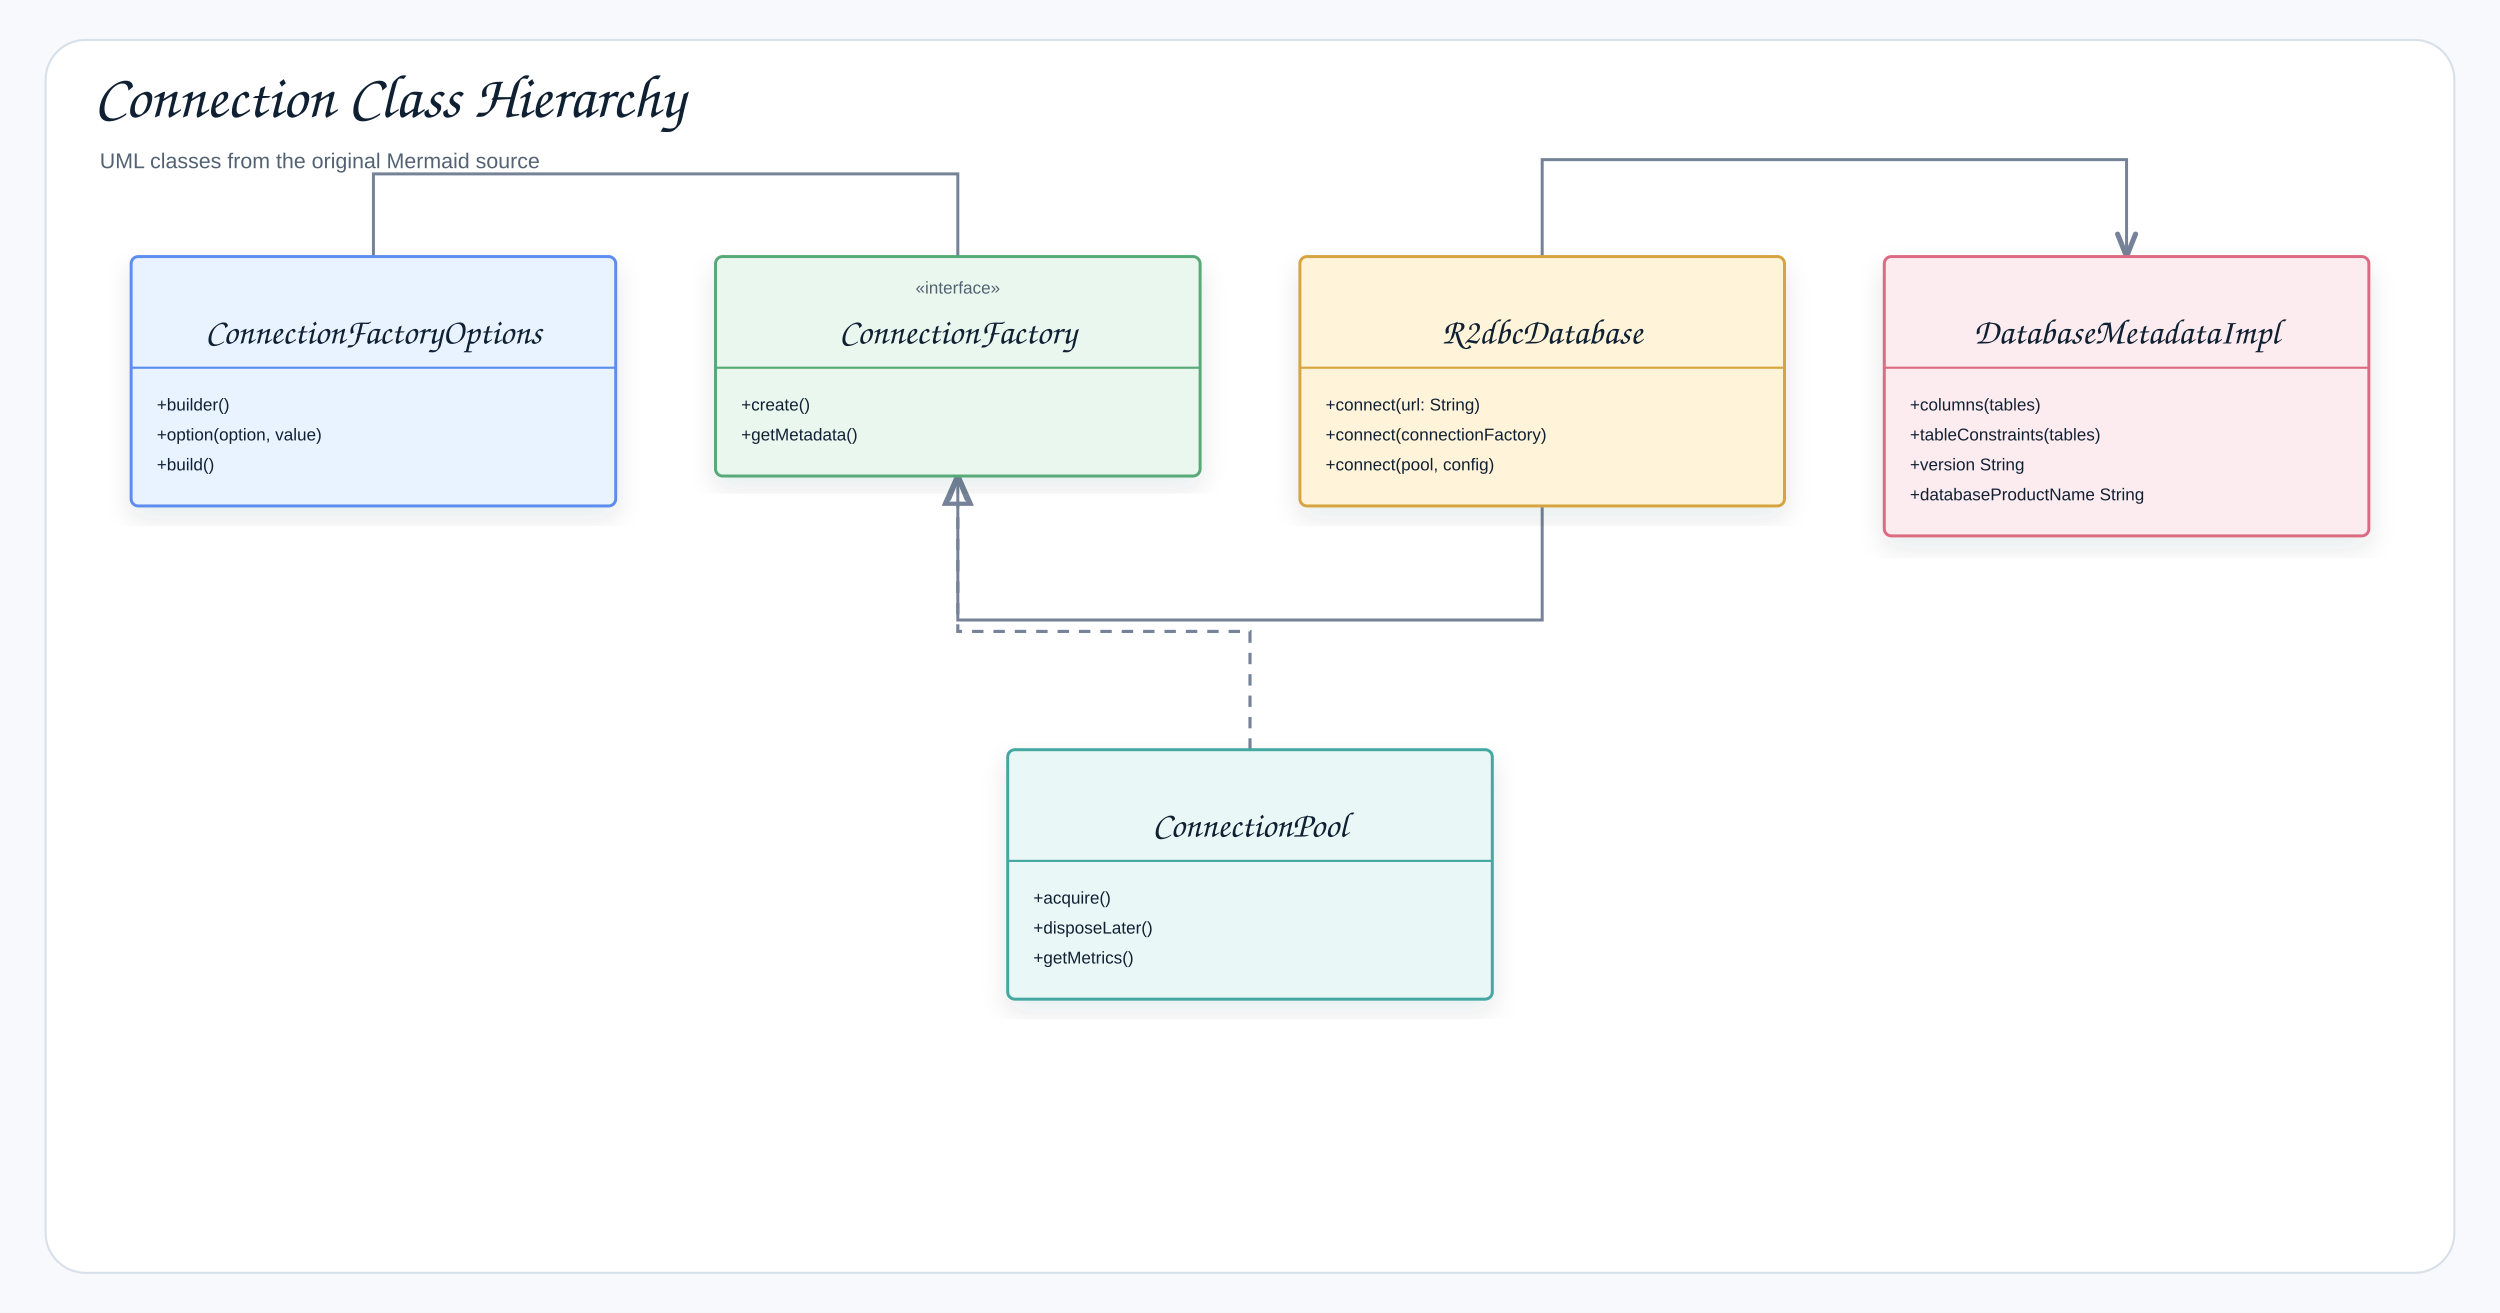
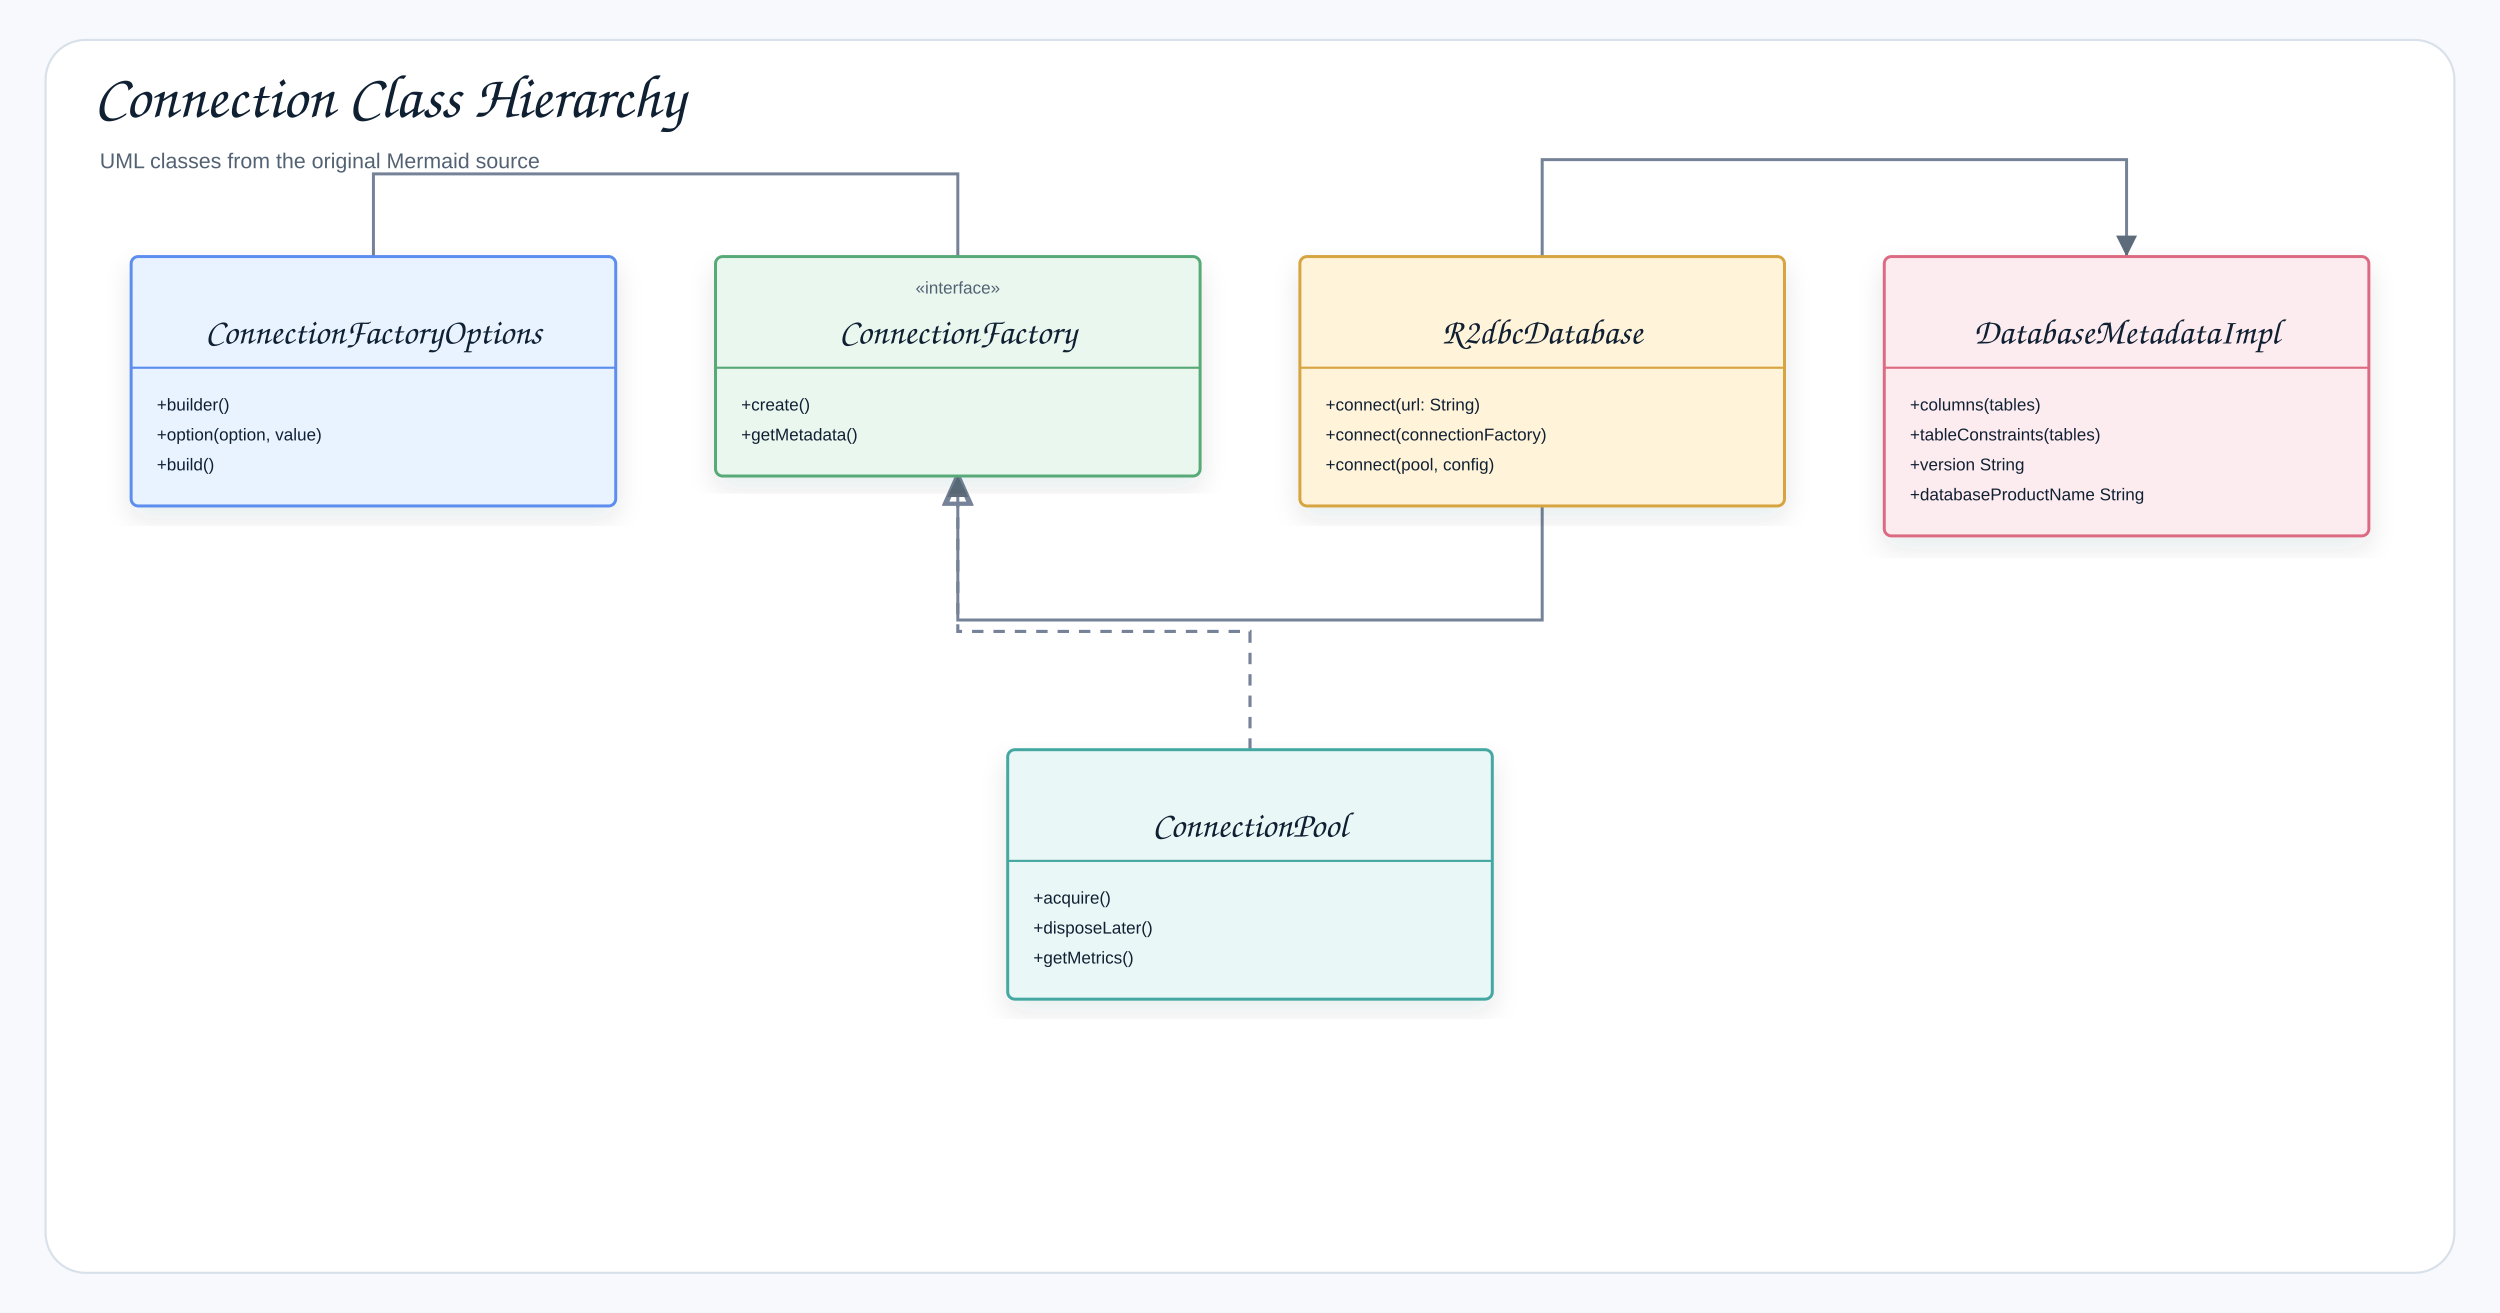
<svg xmlns="http://www.w3.org/2000/svg" width="1754" height="921" viewBox="0 0 1754 921" role="img" aria-label="Connection Class Hierarchy">
  <defs>
    <filter id="shadow" x="-8%" y="-8%" width="116%" height="116%">
      <feDropShadow dx="0" dy="8" stdDeviation="9" flood-color="#1f2937" flood-opacity="0.10" />
    </filter>
-     <marker id="openArrow" markerWidth="10" markerHeight="8" refX="8.5" refY="4" orient="auto" markerUnits="strokeWidth">
-       <path d="M 1 1 L 8.5 4 L 1 7" fill="none" stroke="#758297" stroke-width="1.7" stroke-linecap="round" stroke-linejoin="round" />
+     <marker id="openArrow" markerWidth="9" markerHeight="9" refX="8" refY="4.5" orient="auto" markerUnits="strokeWidth">
+       <path d="M1,1 L8,4.5 L1,8 Z" fill="#5D6B7A" />
    </marker>
    <marker id="inherit" markerWidth="11" markerHeight="10" refX="9.5" refY="5" orient="auto" markerUnits="strokeWidth">
      <path d="M 0.5 1 L 9.5 5 L 0.5 9 Z" fill="#ffffff" stroke="#758297" stroke-width="1.7" />
    </marker>
    <style>
    .canvas{fill:#f7f9fc}.frame{fill:#fff;stroke:#d8e0ea;stroke-width:1.5}
    .title{font-family:"Architects Daughter","Comic Sans MS","Comic Sans",cursive;font-size:43px;font-weight:400;fill:#102033}
    .subtitle{font-family:"Comic Sans MS","Comic Sans","Comic Neue",Arial,sans-serif;font-size:15px;font-weight:400;fill:#536273}
    .label{font-family:"Architects Daughter","Comic Sans MS","Comic Sans",cursive;font-size:25px;font-weight:400;fill:#102033}
    .smallLabel{font-family:"Architects Daughter","Comic Sans MS","Comic Sans",cursive;font-size:21px;font-weight:400;fill:#102033}
    .mono{font-family:"Comic Sans MS","Comic Sans","Comic Neue",Arial,sans-serif;font-size:12px;font-weight:400;fill:#102033}
    .small{font-family:"Comic Sans MS","Comic Sans","Comic Neue",Arial,sans-serif;font-size:12px;font-weight:400;fill:#536273}
    .strong{font-family:"Comic Sans MS","Comic Sans","Comic Neue",Arial,sans-serif;font-size:13px;font-weight:400;fill:#102033}
    .card{stroke-width:2.1;filter:url(#shadow)}.compartment{stroke-width:1.5;fill:none}
    .line{stroke:#758297;stroke-width:2.1;fill:none;marker-end:url(#openArrow)}
    .plainLine{stroke:#758297;stroke-width:2.1;fill:none}
    .dashed{stroke:#758297;stroke-width:2.1;stroke-dasharray:7 6;fill:none;marker-end:url(#openArrow)}
    .inheritLine{stroke:#758297;stroke-width:2.2;fill:none;marker-end:url(#inherit)}
    .implLine{stroke:#758297;stroke-width:2.2;stroke-dasharray:8 7;fill:none;marker-end:url(#inherit)}
  </style>
  </defs>
  <rect class="canvas" width="1754" height="921" />
  <rect class="frame" x="32" y="28" width="1690" height="865" rx="28" />
  <text class="title" x="66" y="82">Connection Class Hierarchy</text>
  <text class="subtitle" x="70" y="118">UML classes from the original Mermaid source</text>
  <path class="line" d="M1082 355 L1082 112 L1492 112 L1492 180" />
  <path class="line" d="M262 180 L262 122 L672 122 L672 334" />
  <path class="implLine" d="M877 526 L877 443 L672 443 L672 334" />
  <path class="line" d="M1082 180 L1082 435 L672 435 L672 334" />
  <g transform="translate(92,180)">
    <rect class="card" x="0" y="0" width="340" height="175" rx="5" fill="#E8F3FF" stroke="#5B8DEF" />
    <line class="compartment" x1="0" y1="78" x2="340" y2="78" stroke="#5B8DEF" />
    <text class="small" x="170" y="26" text-anchor="middle" />
    <text class="label" x="170" y="61" text-anchor="middle">ConnectionFactoryOptions</text>
    <text class="mono" x="18" y="108">+builder()</text>
    <text class="mono" x="18" y="129">+option(option, value)</text>
    <text class="mono" x="18" y="150">+build()</text>
  </g>
  <g transform="translate(502,180)">
    <rect class="card" x="0" y="0" width="340" height="154" rx="5" fill="#EAF7EF" stroke="#58A978" />
    <line class="compartment" x1="0" y1="78" x2="340" y2="78" stroke="#58A978" />
    <text class="small" x="170" y="26" text-anchor="middle">«interface»</text>
    <text class="label" x="170" y="61" text-anchor="middle">ConnectionFactory</text>
    <text class="mono" x="18" y="108">+create()</text>
    <text class="mono" x="18" y="129">+getMetadata()</text>
  </g>
  <g transform="translate(912,180)">
    <rect class="card" x="0" y="0" width="340" height="175" rx="5" fill="#FFF3D9" stroke="#D6A441" />
    <line class="compartment" x1="0" y1="78" x2="340" y2="78" stroke="#D6A441" />
    <text class="small" x="170" y="26" text-anchor="middle" />
    <text class="label" x="170" y="61" text-anchor="middle">R2dbcDatabase</text>
    <text class="mono" x="18" y="108">+connect(url: String)</text>
    <text class="mono" x="18" y="129">+connect(connectionFactory)</text>
    <text class="mono" x="18" y="150">+connect(pool, config)</text>
  </g>
  <g transform="translate(1322,180)">
    <rect class="card" x="0" y="0" width="340" height="196" rx="5" fill="#FDECEF" stroke="#DC6B82" />
    <line class="compartment" x1="0" y1="78" x2="340" y2="78" stroke="#DC6B82" />
    <text class="small" x="170" y="26" text-anchor="middle" />
    <text class="label" x="170" y="61" text-anchor="middle">DatabaseMetadataImpl</text>
    <text class="mono" x="18" y="108">+columns(tables)</text>
    <text class="mono" x="18" y="129">+tableConstraints(tables)</text>
    <text class="mono" x="18" y="150">+version String</text>
    <text class="mono" x="18" y="171">+databaseProductName String</text>
  </g>
  <g transform="translate(707,526)">
    <rect class="card" x="0" y="0" width="340" height="175" rx="5" fill="#E9F7F6" stroke="#45A7A1" />
    <line class="compartment" x1="0" y1="78" x2="340" y2="78" stroke="#45A7A1" />
    <text class="small" x="170" y="26" text-anchor="middle" />
    <text class="label" x="170" y="61" text-anchor="middle">ConnectionPool</text>
    <text class="mono" x="18" y="108">+acquire()</text>
    <text class="mono" x="18" y="129">+disposeLater()</text>
    <text class="mono" x="18" y="150">+getMetrics()</text>
  </g>
</svg>
